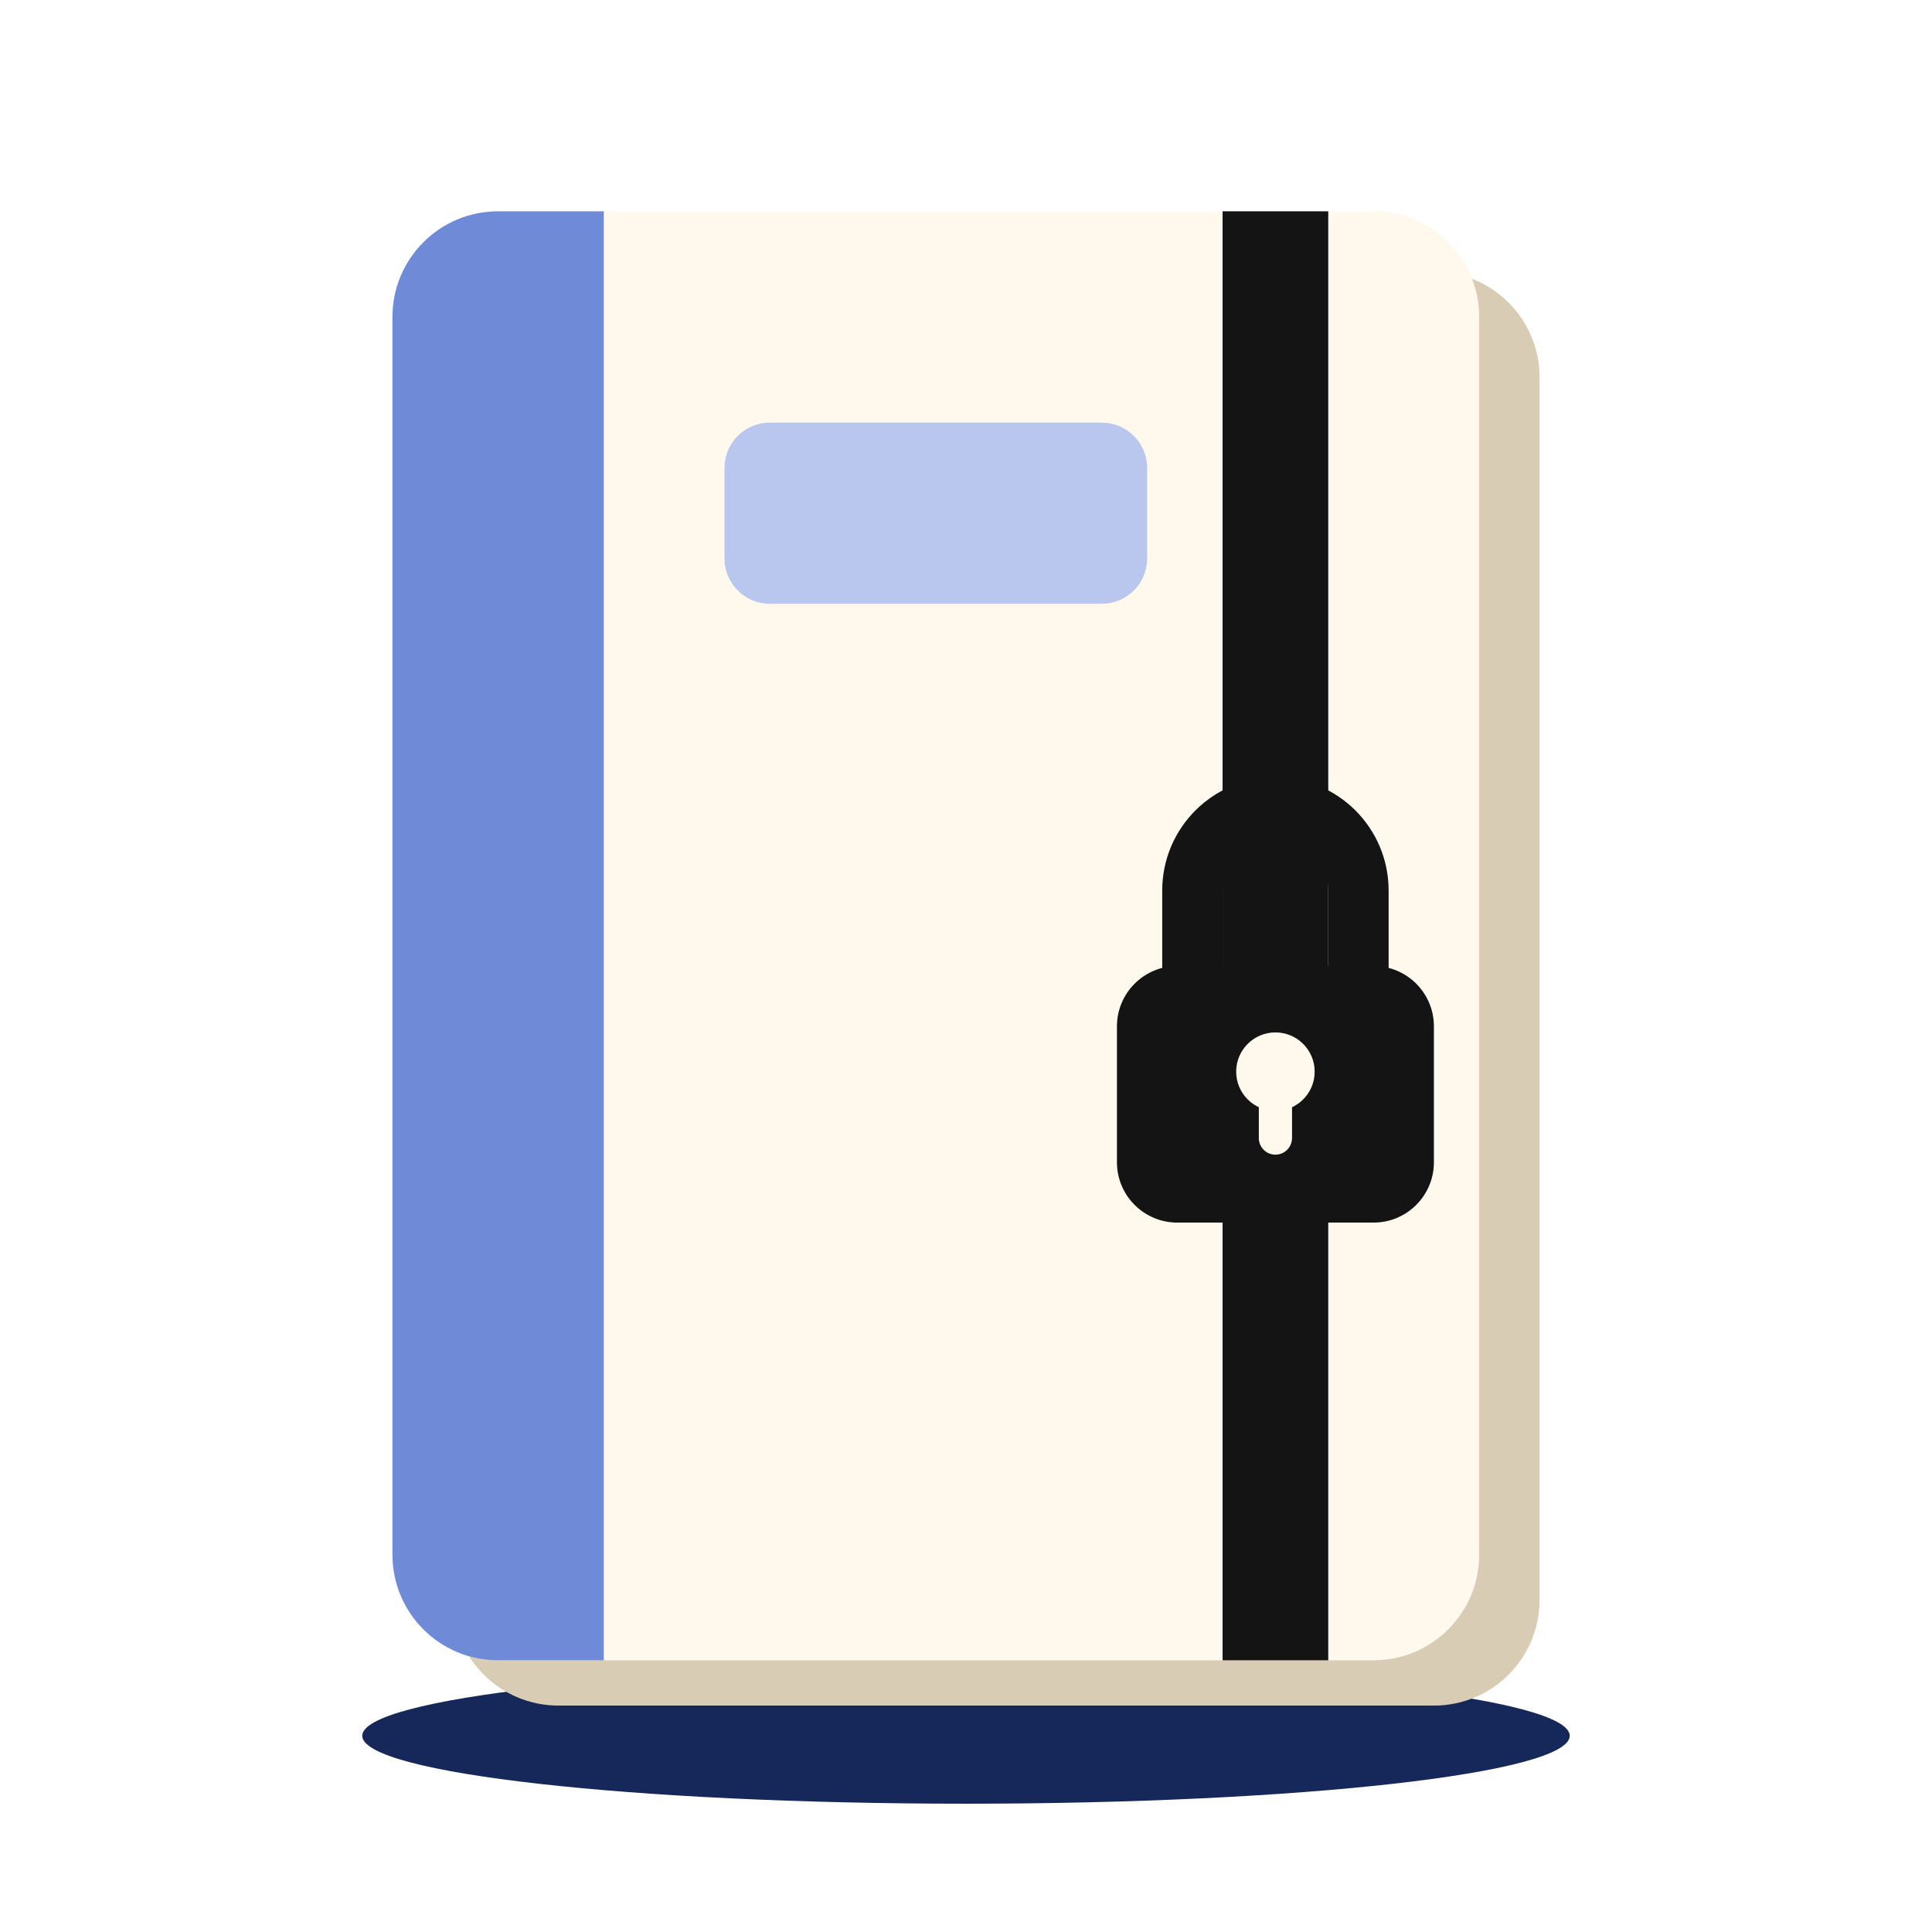
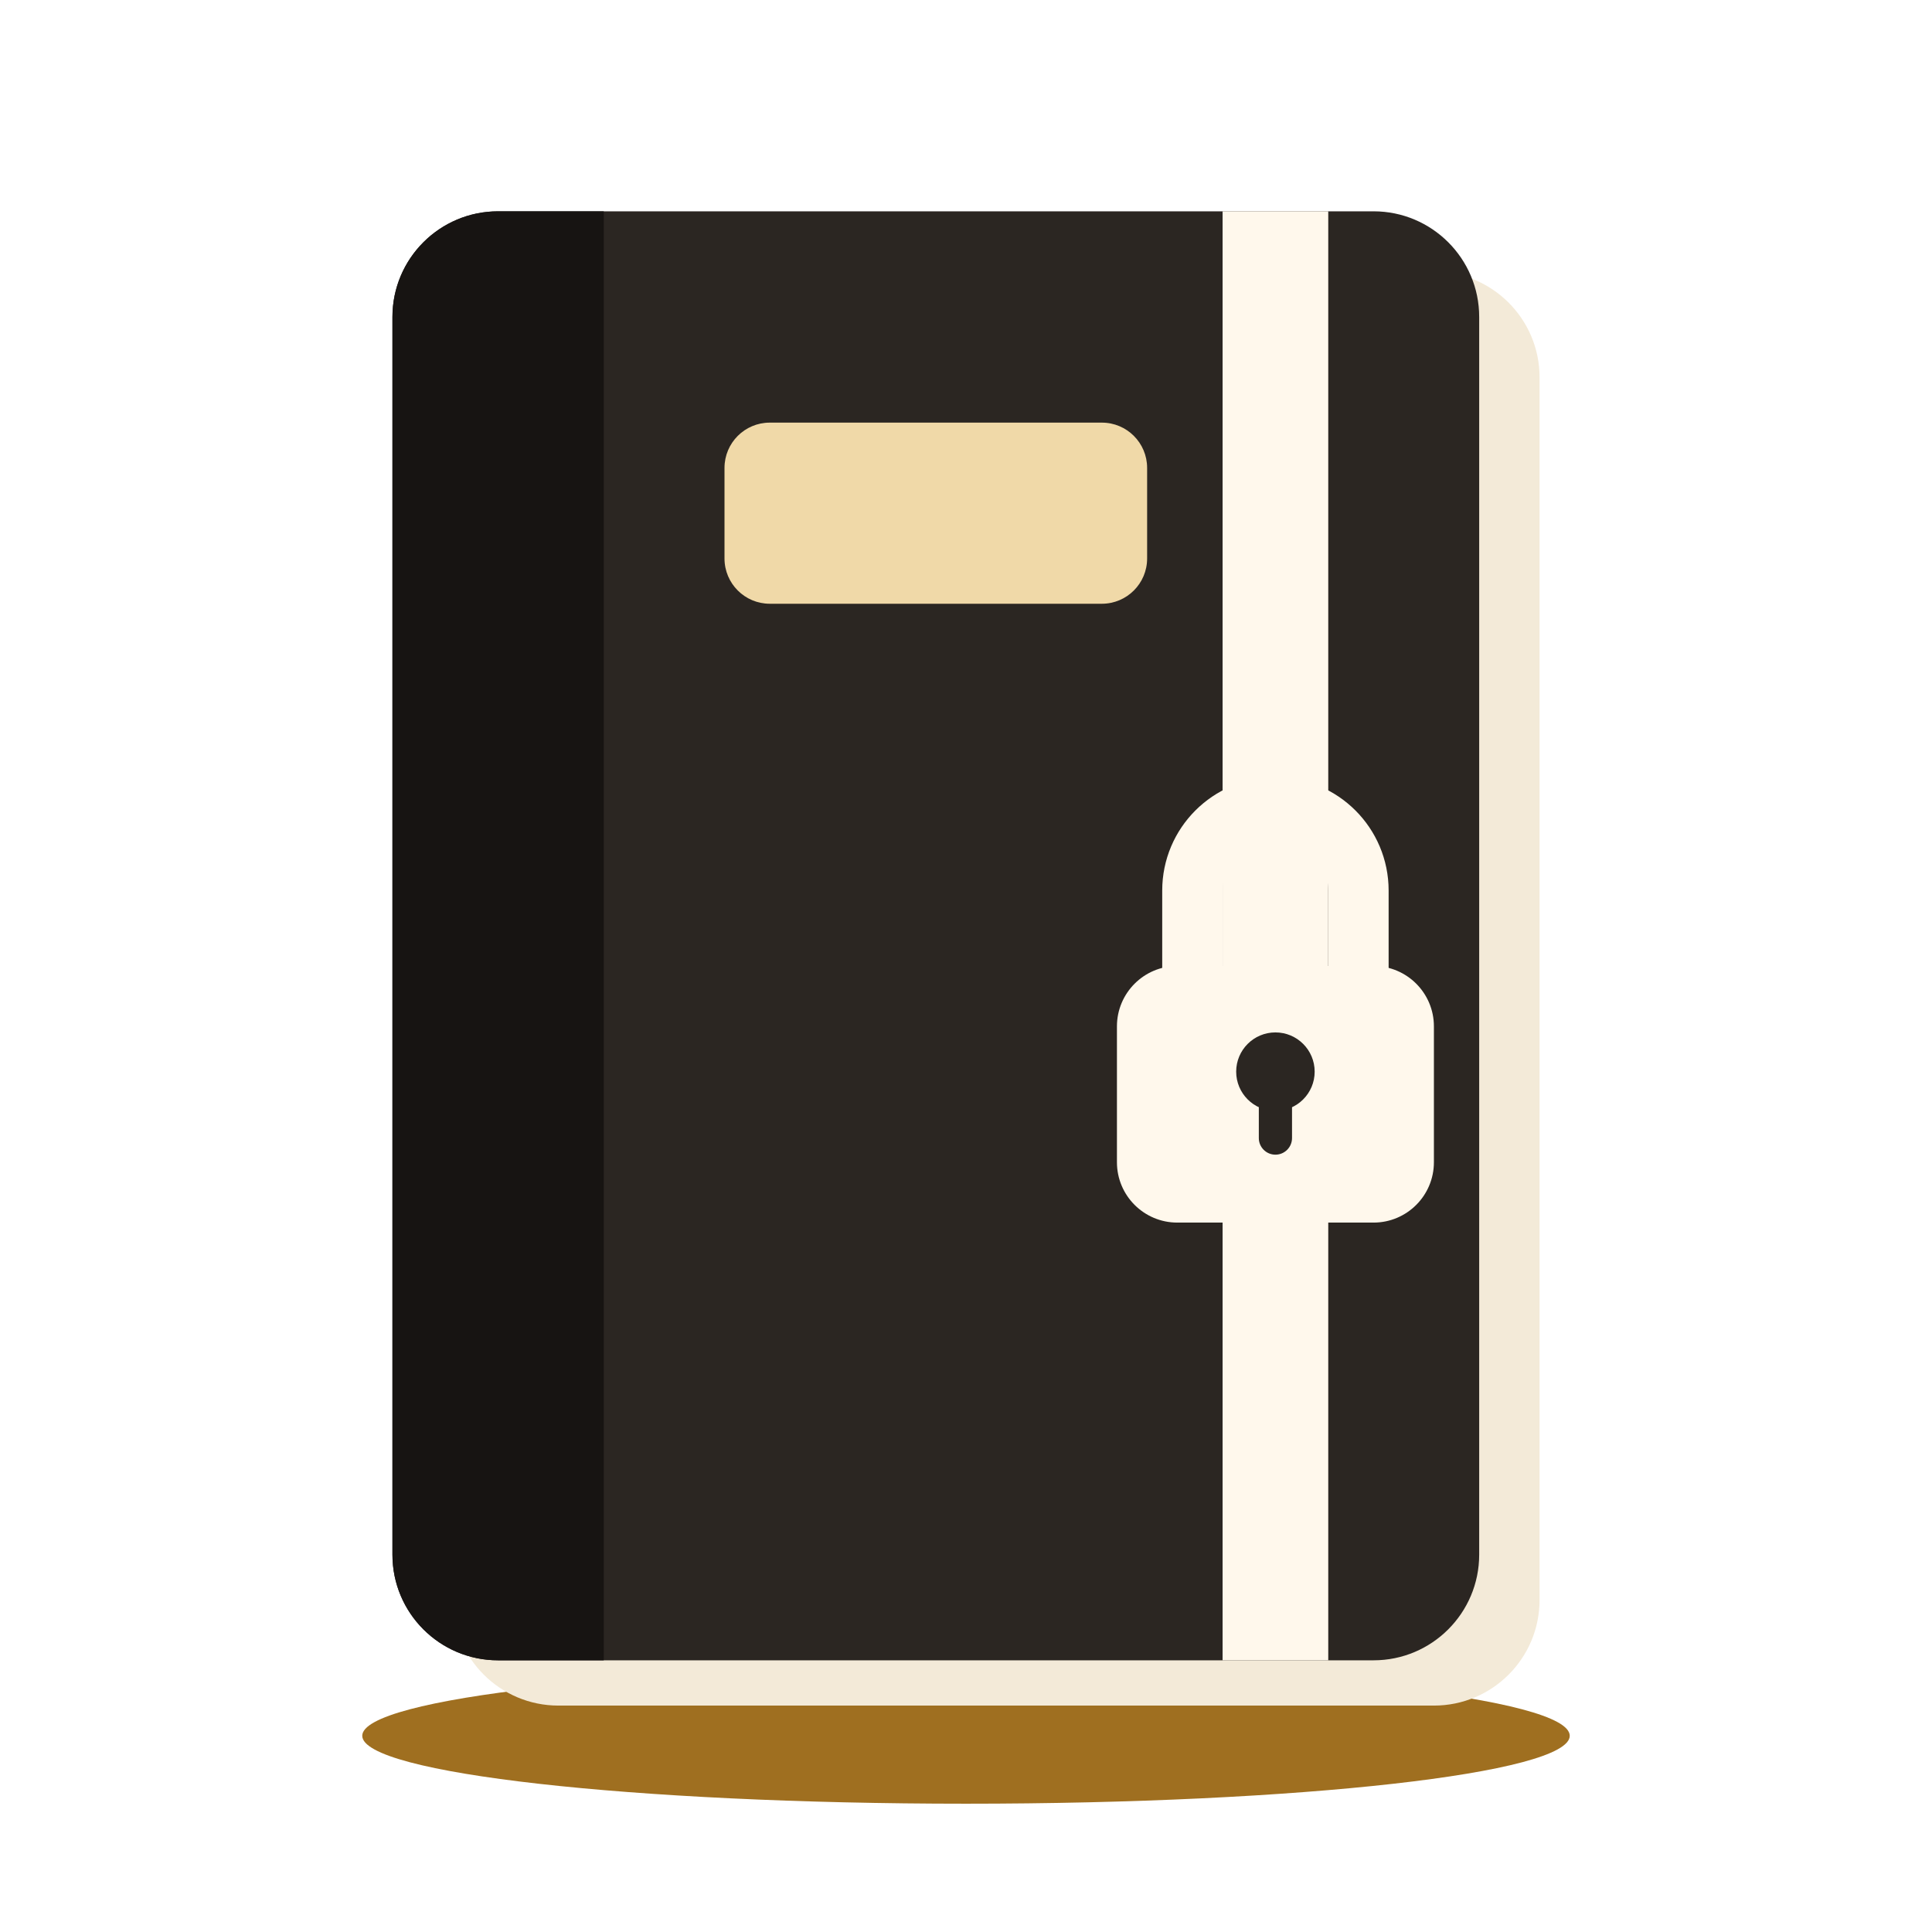
<svg xmlns="http://www.w3.org/2000/svg" viewBox="0 0 128 128">
-   <ellipse cx="64" cy="115" rx="40" ry="4.5" fill="#16275a" />
-   <rect x="30" y="18" width="72" height="95" rx="7" fill="#d9ccb4" />
-   <rect x="26" y="14" width="72" height="96" rx="7" fill="#fff8ec" />
-   <path d="M33 14 H40 V110 H33 A7 7 0 0 1 26 103 V21 A7 7 0 0 1 33 14 Z" fill="#6f8ad6" />
-   <rect x="48" y="28" width="28" height="12" rx="3" fill="#b9c7ef" />
-   <rect x="81" y="14" width="7" height="96" fill="#141414" />
-   <path d="M79 66 V59 A5.5 5.5 0 0 1 90 59 V66" fill="none" stroke="#141414" stroke-width="4" />
-   <rect x="74" y="64" width="21" height="17" rx="4" fill="#141414" />
-   <circle cx="84.5" cy="71" r="2.6" fill="#fff8ec" />
-   <rect x="83.4" y="71" width="2.2" height="5.5" rx="1.1" fill="#fff8ec" />
+   <ellipse cx="64" cy="115" rx="40" ry="4.5" fill="#9f6f20" />
+   <rect x="30" y="18" width="72" height="95" rx="7" fill="#f3ead8" />
+   <rect x="26" y="14" width="72" height="96" rx="7" fill="#2b2622" />
+   <path d="M33 14 H40 V110 H33 A7 7 0 0 1 26 103 V21 A7 7 0 0 1 33 14 Z" fill="#171412" />
+   <rect x="48" y="28" width="28" height="12" rx="3" fill="#f0d9a8" />
+   <rect x="81" y="14" width="7" height="96" fill="#fff8ec" />
+   <path d="M79 66 V59 A5.5 5.5 0 0 1 90 59 V66" fill="none" stroke="#fff8ec" stroke-width="4" />
+   <rect x="74" y="64" width="21" height="17" rx="4" fill="#fff8ec" />
+   <circle cx="84.5" cy="71" r="2.6" fill="#2b2622" />
+   <rect x="83.4" y="71" width="2.2" height="5.5" rx="1.1" fill="#2b2622" />
</svg>
